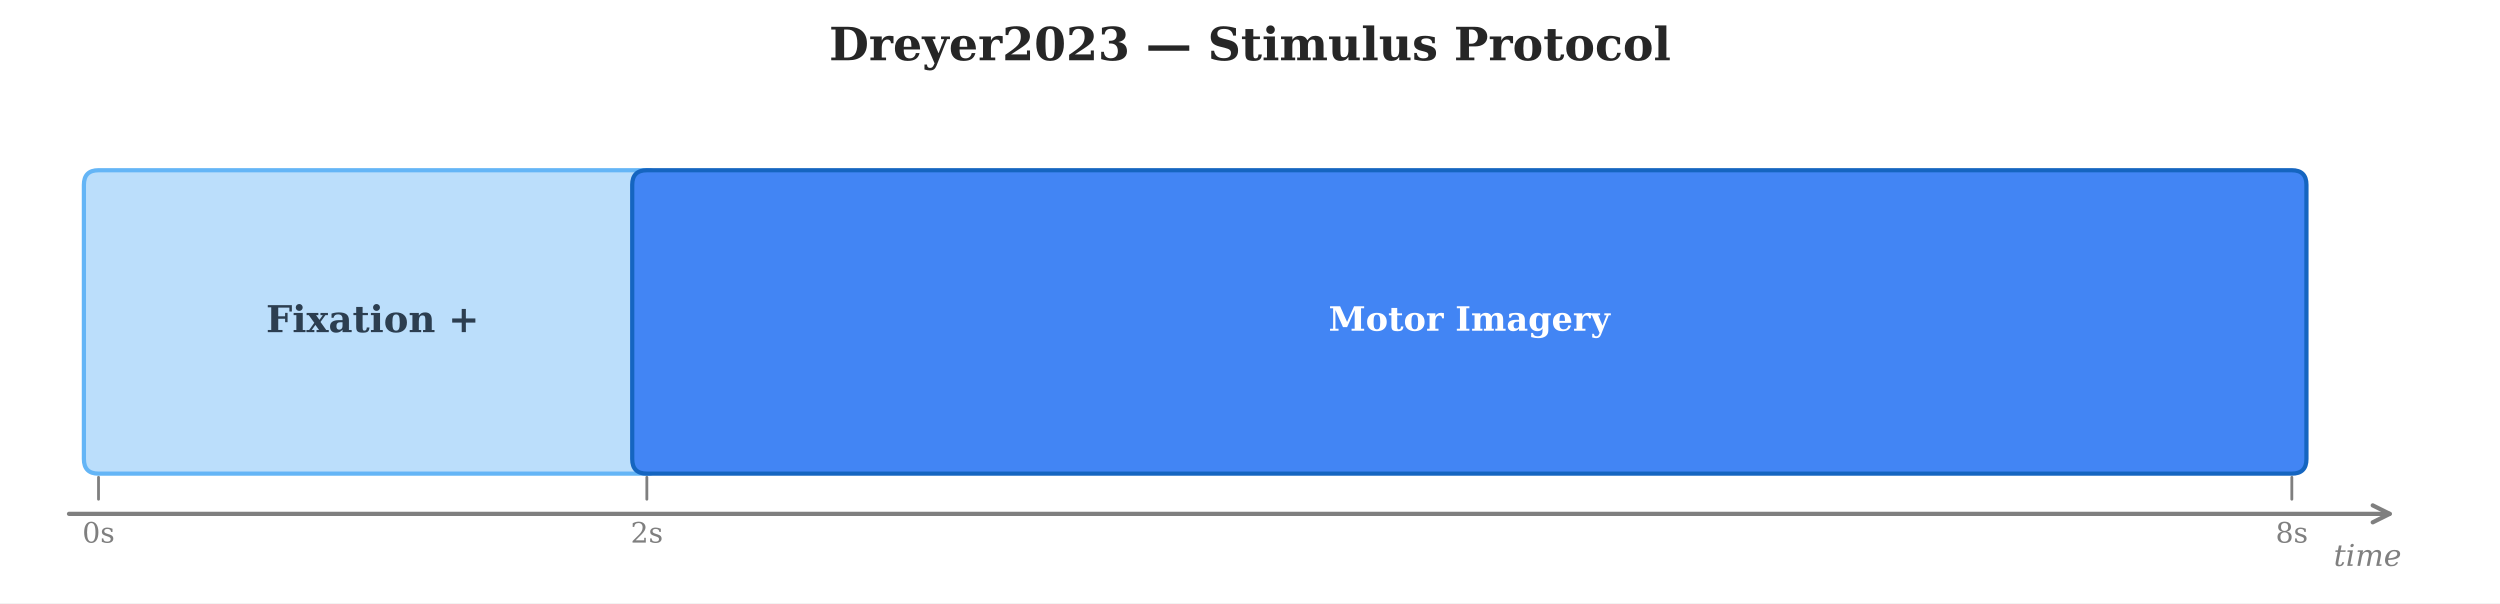
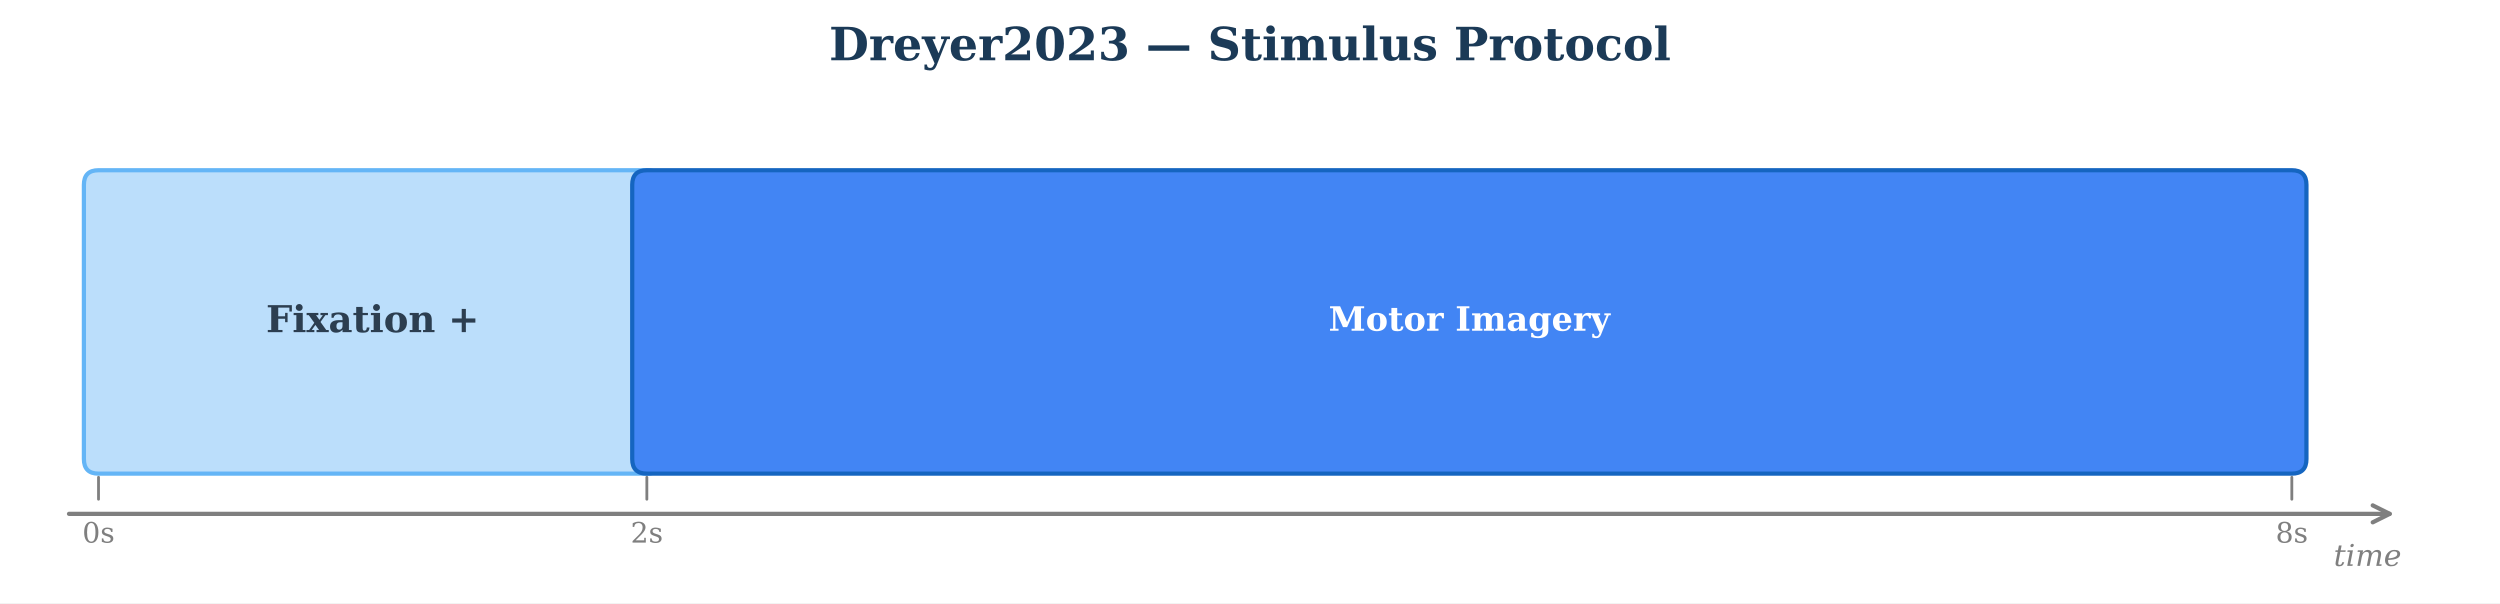
<svg xmlns="http://www.w3.org/2000/svg" xmlns:xlink="http://www.w3.org/1999/xlink" width="708.48pt" height="170.95pt" viewBox="0 0 708.48 170.95" version="1.1">
  <defs>
    <style type="text/css">*{stroke-linejoin: round; stroke-linecap: butt}</style>
  </defs>
  <g id="figure_1">
    <g id="patch_1">
      <path d="M 0 170.95  L 708.48 170.95  L 708.48 0  L 0 0  z " style="fill: #ffffff" />
    </g>
    <g id="axes_1">
      <g id="patch_2">
-         <path d="M 27.919 134.226  L 183.31 134.226  Q 187.454 134.226 187.454 130.082  L 187.454 52.387  Q 187.454 48.243 183.31 48.243  L 27.919 48.243  Q 23.775 48.243 23.775 52.387  L 23.775 130.082  Q 23.775 134.226 27.919 134.226  z " clip-path="url(#pd56ec4b580)" style="fill: #bbdefb; stroke: #64b5f6; stroke-width: 1.2" />
+         <path d="M 27.919 134.226  L 183.31 134.226  Q 187.454 134.226 187.454 130.082  L 187.454 52.387  Q 187.454 48.243 183.31 48.243  L 27.919 48.243  Q 23.775 48.243 23.775 52.387  L 23.775 130.082  Q 23.775 134.226 27.919 134.226  z " clip-path="url(#pddd378d1ec)" style="fill: #bbdefb; stroke: #64b5f6; stroke-width: 1.2" />
      </g>
      <g id="patch_3">
-         <path d="M 183.31 134.226  L 649.483 134.226  Q 653.627 134.226 653.627 130.082  L 653.627 52.387  Q 653.627 48.243 649.483 48.243  L 183.31 48.243  Q 179.166 48.243 179.166 52.387  L 179.166 130.082  Q 179.166 134.226 183.31 134.226  z " clip-path="url(#pd56ec4b580)" style="fill: #4285f4; stroke: #1565c0; stroke-width: 1.2" />
+         <path d="M 183.31 134.226  L 649.483 134.226  Q 653.627 134.226 653.627 130.082  L 653.627 52.387  Q 653.627 48.243 649.483 48.243  L 183.31 48.243  Q 179.166 48.243 179.166 52.387  L 179.166 130.082  Q 179.166 134.226 183.31 134.226  z " clip-path="url(#pddd378d1ec)" style="fill: #4285f4; stroke: #1565c0; stroke-width: 1.2" />
      </g>
      <g id="line2d_1">
-         <path d="M 27.919 135.262  L 27.919 141.477  " clip-path="url(#pd56ec4b580)" style="fill: none; stroke: #7f7f7f; stroke-width: 0.8; stroke-linecap: round" />
+         <path d="M 27.919 135.262  L 27.919 141.477  " clip-path="url(#pddd378d1ec)" style="fill: none; stroke: #7f7f7f; stroke-width: 0.8; stroke-linecap: round" />
      </g>
      <g id="line2d_2">
-         <path d="M 183.31 135.262  L 183.31 141.477  " clip-path="url(#pd56ec4b580)" style="fill: none; stroke: #7f7f7f; stroke-width: 0.8; stroke-linecap: round" />
+         <path d="M 183.31 135.262  L 183.31 141.477  " clip-path="url(#pddd378d1ec)" style="fill: none; stroke: #7f7f7f; stroke-width: 0.8; stroke-linecap: round" />
      </g>
      <g id="line2d_3">
-         <path d="M 649.483 135.262  L 649.483 141.477  " clip-path="url(#pd56ec4b580)" style="fill: none; stroke: #7f7f7f; stroke-width: 0.8; stroke-linecap: round" />
+         <path d="M 649.483 135.262  L 649.483 141.477  " clip-path="url(#pddd378d1ec)" style="fill: none; stroke: #7f7f7f; stroke-width: 0.8; stroke-linecap: round" />
      </g>
      <g id="text_1">
-         <g clip-path="url(#pd56ec4b580)">
+         <g clip-path="url(#pddd378d1ec)">
          <g style="fill: #2c3e50" transform="translate(75.39566 94.13173) scale(0.105 -0.105)">
            <defs>
              <path id="DejaVuSerif-Bold-46" d="M 300 0  L 300 378  L 897 378  L 897 4288  L 300 4288  L 300 4666  L 4459 4666  L 4459 3566  L 4031 3566  L 4031 4238  L 2106 4238  L 2106 2741  L 3291 2741  L 3291 3334  L 3719 3334  L 3719 1722  L 3291 1722  L 3291 2316  L 2106 2316  L 2106 378  L 2841 378  L 2841 0  L 300 0  z " transform="scale(0.015625)" />
              <path id="DejaVuSerif-Bold-69" d="M 588 4263  Q 588 4516 763 4689  Q 938 4863 1191 4863  Q 1438 4863 1611 4689  Q 1784 4516 1784 4263  Q 1784 4016 1611 3842  Q 1438 3669 1191 3669  Q 938 3669 763 3841  Q 588 4013 588 4263  z M 1797 378  L 2272 378  L 2272 0  L 219 0  L 219 378  L 691 378  L 691 2944  L 219 2944  L 219 3322  L 1797 3322  L 1797 378  z " transform="scale(0.015625)" />
              <path id="DejaVuSerif-Bold-78" d="M 2247 2119  L 2834 2944  L 2425 2944  L 2425 3322  L 3719 3322  L 3719 2944  L 3278 2944  L 2431 1759  L 3419 378  L 3859 378  L 3859 0  L 1747 0  L 1747 378  L 2175 378  L 1550 1253  L 922 378  L 1369 378  L 1369 0  L 0 0  L 0 378  L 475 378  L 1356 1619  L 403 2944  L 31 2944  L 31 3322  L 2059 3322  L 2059 2944  L 1656 2944  L 2247 2119  z " transform="scale(0.015625)" />
              <path id="DejaVuSerif-Bold-61" d="M 3525 2041  L 3525 378  L 4000 378  L 4000 0  L 2419 0  L 2419 422  Q 2200 159 1931 34  Q 1663 -91 1319 -91  Q 809 -91 536 182  Q 263 456 263 966  Q 263 1525 655 1803  Q 1047 2081 1838 2081  L 2419 2081  L 2419 2278  Q 2419 2681 2228 2873  Q 2038 3066 1638 3066  Q 1306 3066 1126 2930  Q 947 2794 872 2484  L 519 2484  L 519 3200  Q 816 3306 1134 3359  Q 1453 3413 1806 3413  Q 2697 3413 3111 3081  Q 3525 2750 3525 2041  z M 2419 1044  L 2419 1709  L 2003 1709  Q 1694 1709 1528 1540  Q 1363 1372 1363 1056  Q 1363 741 1483 584  Q 1603 428 1850 428  Q 2106 428 2262 597  Q 2419 766 2419 1044  z " transform="scale(0.015625)" />
              <path id="DejaVuSerif-Bold-74" d="M 634 2944  L 153 2944  L 153 3322  L 634 3322  L 634 4353  L 1741 4353  L 1741 3322  L 2663 3322  L 2663 2944  L 1741 2944  L 1741 909  Q 1741 475 1809 369  Q 1878 263 2059 263  Q 2259 263 2356 397  Q 2453 531 2459 813  L 2925 813  Q 2897 313 2651 111  Q 2406 -91 1806 -91  Q 1122 -91 878 123  Q 634 338 634 909  L 634 2944  z " transform="scale(0.015625)" />
              <path id="DejaVuSerif-Bold-6f" d="M 2138 263  Q 2488 263 2630 563  Q 2772 863 2772 1663  Q 2772 2463 2631 2761  Q 2491 3059 2138 3059  Q 1784 3059 1640 2757  Q 1497 2456 1497 1663  Q 1497 869 1640 566  Q 1784 263 2138 263  z M 2138 -91  Q 1259 -91 761 376  Q 263 844 263 1663  Q 263 2484 761 2948  Q 1259 3413 2138 3413  Q 3019 3413 3516 2948  Q 4013 2484 4013 1663  Q 4013 844 3514 376  Q 3016 -91 2138 -91  z " transform="scale(0.015625)" />
              <path id="DejaVuSerif-Bold-6e" d="M 219 0  L 219 378  L 691 378  L 691 2944  L 219 2944  L 219 3322  L 1797 3322  L 1797 2853  Q 1997 3150 2253 3281  Q 2509 3413 2900 3413  Q 3459 3413 3745 3083  Q 4031 2753 4031 2113  L 4031 378  L 4506 378  L 4506 0  L 2522 0  L 2522 378  L 2925 378  L 2925 2144  Q 2925 2566 2817 2730  Q 2709 2894 2444 2894  Q 2109 2894 1953 2648  Q 1797 2403 1797 1869  L 1797 378  L 2203 378  L 2203 0  L 219 0  z " transform="scale(0.015625)" />
              <path id="DejaVuSerif-Bold-20" transform="scale(0.015625)" />
              <path id="DejaVuSerif-Bold-2b" d="M 3041 4013  L 3041 2369  L 4684 2369  L 4684 1650  L 3041 1650  L 3041 6  L 2322 6  L 2322 1650  L 678 1650  L 678 2369  L 2322 2369  L 2322 4013  L 3041 4013  z " transform="scale(0.015625)" />
            </defs>
            <use xlink:href="#DejaVuSerif-Bold-46" />
            <use xlink:href="#DejaVuSerif-Bold-69" transform="translate(70.99609 0)" />
            <use xlink:href="#DejaVuSerif-Bold-78" transform="translate(108.9844 0)" />
            <use xlink:href="#DejaVuSerif-Bold-61" transform="translate(168.6035 0)" />
            <use xlink:href="#DejaVuSerif-Bold-74" transform="translate(233.3984 0)" />
            <use xlink:href="#DejaVuSerif-Bold-69" transform="translate(279.5898 0)" />
            <use xlink:href="#DejaVuSerif-Bold-6f" transform="translate(317.5781 0)" />
            <use xlink:href="#DejaVuSerif-Bold-6e" transform="translate(384.2773 0)" />
            <use xlink:href="#DejaVuSerif-Bold-20" transform="translate(456.9824 0)" />
            <use xlink:href="#DejaVuSerif-Bold-2b" transform="translate(491.7969 0)" />
          </g>
        </g>
      </g>
      <g id="text_2">
-         <g clip-path="url(#pd56ec4b580)">
+         <g clip-path="url(#pddd378d1ec)">
          <g style="fill: #ffffff" transform="translate(376.5194 93.72071) scale(0.095 -0.095)">
            <defs>
              <path id="DejaVuSerif-Bold-4d" d="M 269 0  L 269 378  L 863 378  L 863 4288  L 269 4288  L 269 4666  L 2194 4666  L 3525 1672  L 4863 4666  L 6784 4666  L 6784 4288  L 6188 4288  L 6188 378  L 6784 378  L 6784 0  L 4384 0  L 4384 378  L 4978 378  L 4978 3938  L 3531 684  L 2741 684  L 1300 3938  L 1300 378  L 1894 378  L 1894 0  L 269 0  z " transform="scale(0.015625)" />
              <path id="DejaVuSerif-Bold-72" d="M 3438 3359  L 3438 2369  L 3084 2369  Q 3066 2634 2941 2764  Q 2816 2894 2578 2894  Q 2216 2894 2006 2575  Q 1797 2256 1797 1691  L 1797 378  L 2400 378  L 2400 0  L 219 0  L 219 378  L 691 378  L 691 2944  L 184 2944  L 184 3322  L 1797 3322  L 1797 2731  Q 1959 3078 2226 3245  Q 2494 3413 2881 3413  Q 2978 3413 3117 3398  Q 3256 3384 3438 3359  z " transform="scale(0.015625)" />
              <path id="DejaVuSerif-Bold-49" d="M 300 0  L 300 378  L 897 378  L 897 4288  L 300 4288  L 300 4666  L 2700 4666  L 2700 4288  L 2100 4288  L 2100 378  L 2700 378  L 2700 0  L 300 0  z " transform="scale(0.015625)" />
              <path id="DejaVuSerif-Bold-6d" d="M 3884 2778  Q 4116 3109 4384 3261  Q 4653 3413 5013 3413  Q 5584 3413 5867 3089  Q 6150 2766 6150 2113  L 6150 378  L 6625 378  L 6625 0  L 4647 0  L 4647 378  L 5044 378  L 5044 1947  Q 5044 2569 4948 2731  Q 4853 2894 4594 2894  Q 4300 2894 4137 2667  Q 3975 2441 3975 2022  L 3975 378  L 4372 378  L 4372 0  L 2472 0  L 2472 378  L 2869 378  L 2869 1947  Q 2869 2569 2772 2731  Q 2675 2894 2419 2894  Q 2122 2894 1959 2667  Q 1797 2441 1797 2022  L 1797 378  L 2194 378  L 2194 0  L 219 0  L 219 378  L 691 378  L 691 2944  L 219 2944  L 219 3322  L 1797 3322  L 1797 2853  Q 1991 3144 2241 3278  Q 2491 3413 2834 3413  Q 3241 3413 3494 3258  Q 3747 3103 3884 2778  z " transform="scale(0.015625)" />
              <path id="DejaVuSerif-Bold-67" d="M 3853 2944  L 3853 44  Q 3853 -656 3354 -1039  Q 2856 -1422 1947 -1422  Q 1616 -1422 1275 -1370  Q 934 -1319 575 -1216  L 575 -422  L 928 -422  Q 975 -750 1192 -909  Q 1409 -1069 1813 -1069  Q 2325 -1069 2536 -823  Q 2747 -578 2747 44  L 2747 422  Q 2606 163 2367 36  Q 2128 -91 1778 -91  Q 1072 -91 667 378  Q 263 847 263 1663  Q 263 2481 667 2947  Q 1072 3413 1778 3413  Q 2128 3413 2367 3286  Q 2606 3159 2747 2900  L 2747 3322  L 4325 3322  L 4325 2944  L 3853 2944  z M 2747 1825  Q 2747 2406 2597 2665  Q 2447 2925 2119 2925  Q 1775 2925 1636 2651  Q 1497 2378 1497 1663  Q 1497 947 1637 672  Q 1778 397 2119 397  Q 2447 397 2597 656  Q 2747 916 2747 1497  L 2747 1825  z " transform="scale(0.015625)" />
              <path id="DejaVuSerif-Bold-65" d="M 2566 1875  Q 2566 2531 2444 2795  Q 2322 3059 2028 3059  Q 1744 3059 1620 2800  Q 1497 2541 1497 1931  L 1497 1875  L 2566 1875  z M 3781 1503  L 1497 1503  L 1497 1478  Q 1497 834 1690 548  Q 1884 263 2316 263  Q 2675 263 2897 453  Q 3119 644 3181 1006  L 3700 1006  Q 3566 441 3166 175  Q 2766 -91 2047 -91  Q 1184 -91 723 364  Q 263 819 263 1663  Q 263 2488 734 2950  Q 1206 3413 2047 3413  Q 2872 3413 3312 2927  Q 3753 2441 3781 1503  z " transform="scale(0.015625)" />
              <path id="DejaVuSerif-Bold-79" d="M 1997 -750  Q 1847 -1116 1634 -1269  Q 1422 -1422 1063 -1422  Q 909 -1422 721 -1387  Q 534 -1353 313 -1288  L 313 -594  L 666 -597  Q 675 -838 779 -953  Q 884 -1069 1094 -1069  Q 1297 -1069 1422 -958  Q 1547 -847 1672 -538  L 1722 -422  L 275 2944  L -84 2944  L -84 3322  L 1831 3322  L 1831 2944  L 1434 2944  L 2278 978  L 3066 2944  L 2625 2944  L 2625 3322  L 3872 3322  L 3872 2944  L 3469 2944  L 1997 -750  z " transform="scale(0.015625)" />
            </defs>
            <use xlink:href="#DejaVuSerif-Bold-4d" />
            <use xlink:href="#DejaVuSerif-Bold-6f" transform="translate(110.6934 0)" />
            <use xlink:href="#DejaVuSerif-Bold-74" transform="translate(177.3926 0)" />
            <use xlink:href="#DejaVuSerif-Bold-6f" transform="translate(223.584 0)" />
            <use xlink:href="#DejaVuSerif-Bold-72" transform="translate(290.2832 0)" />
            <use xlink:href="#DejaVuSerif-Bold-20" transform="translate(342.9688 0)" />
            <use xlink:href="#DejaVuSerif-Bold-49" transform="translate(377.7832 0)" />
            <use xlink:href="#DejaVuSerif-Bold-6d" transform="translate(424.5605 0)" />
            <use xlink:href="#DejaVuSerif-Bold-61" transform="translate(530.3711 0)" />
            <use xlink:href="#DejaVuSerif-Bold-67" transform="translate(595.166 0)" />
            <use xlink:href="#DejaVuSerif-Bold-65" transform="translate(665.0879 0)" />
            <use xlink:href="#DejaVuSerif-Bold-72" transform="translate(728.7109 0)" />
            <use xlink:href="#DejaVuSerif-Bold-79" transform="translate(781.3965 0)" />
          </g>
        </g>
      </g>
      <g id="text_3">
        <g style="fill: #7f7f7f" transform="translate(23.32131 153.7719) scale(0.08 -0.08)">
          <defs>
            <path id="DejaVuSerif-30" d="M 2034 219  Q 2513 219 2750 744  Q 2988 1269 2988 2328  Q 2988 3391 2750 3916  Q 2513 4441 2034 4441  Q 1556 4441 1318 3916  Q 1081 3391 1081 2328  Q 1081 1269 1318 744  Q 1556 219 2034 219  z M 2034 -91  Q 1275 -91 848 546  Q 422 1184 422 2328  Q 422 3475 848 4112  Q 1275 4750 2034 4750  Q 2797 4750 3222 4112  Q 3647 3475 3647 2328  Q 3647 1184 3222 546  Q 2797 -91 2034 -91  z " transform="scale(0.015625)" />
            <path id="DejaVuSerif-73" d="M 359 184  L 359 959  L 691 959  Q 703 588 923 403  Q 1144 219 1575 219  Q 1963 219 2166 364  Q 2369 509 2369 788  Q 2369 1006 2220 1140  Q 2072 1275 1594 1428  L 1178 1569  Q 750 1706 558 1912  Q 366 2119 366 2438  Q 366 2894 700 3153  Q 1034 3413 1625 3413  Q 1888 3413 2178 3344  Q 2469 3275 2778 3144  L 2778 2419  L 2447 2419  Q 2434 2741 2221 2922  Q 2009 3103 1644 3103  Q 1281 3103 1095 2975  Q 909 2847 909 2591  Q 909 2381 1050 2254  Q 1191 2128 1613 1997  L 2069 1856  Q 2541 1709 2748 1489  Q 2956 1269 2956 922  Q 2956 450 2595 179  Q 2234 -91 1600 -91  Q 1278 -91 972 -22  Q 666 47 359 184  z " transform="scale(0.015625)" />
          </defs>
          <use xlink:href="#DejaVuSerif-30" />
          <use xlink:href="#DejaVuSerif-73" transform="translate(63.62305 0)" />
        </g>
      </g>
      <g id="text_4">
        <g style="fill: #7f7f7f" transform="translate(178.7124 153.7719) scale(0.08 -0.08)">
          <defs>
            <path id="DejaVuSerif-32" d="M 819 3553  L 469 3553  L 469 4384  Q 803 4563 1142 4656  Q 1481 4750 1806 4750  Q 2534 4750 2956 4397  Q 3378 4044 3378 3438  Q 3378 2753 2422 1800  Q 2347 1728 2309 1691  L 1131 513  L 3078 513  L 3078 1088  L 3444 1088  L 3444 0  L 434 0  L 434 341  L 1850 1753  Q 2319 2222 2519 2614  Q 2719 3006 2719 3438  Q 2719 3909 2473 4175  Q 2228 4441 1797 4441  Q 1350 4441 1106 4219  Q 863 3997 819 3553  z " transform="scale(0.015625)" />
          </defs>
          <use xlink:href="#DejaVuSerif-32" />
          <use xlink:href="#DejaVuSerif-73" transform="translate(63.62305 0)" />
        </g>
      </g>
      <g id="text_5">
        <g style="fill: #7f7f7f" transform="translate(644.8855 153.7719) scale(0.08 -0.08)">
          <defs>
            <path id="DejaVuSerif-38" d="M 2981 1275  Q 2981 1775 2732 2051  Q 2484 2328 2034 2328  Q 1584 2328 1336 2051  Q 1088 1775 1088 1275  Q 1088 772 1336 495  Q 1584 219 2034 219  Q 2484 219 2732 495  Q 2981 772 2981 1275  z M 2853 3541  Q 2853 3966 2637 4203  Q 2422 4441 2034 4441  Q 1650 4441 1433 4203  Q 1216 3966 1216 3541  Q 1216 3113 1433 2875  Q 1650 2638 2034 2638  Q 2422 2638 2637 2875  Q 2853 3113 2853 3541  z M 2516 2484  Q 3047 2413 3344 2092  Q 3641 1772 3641 1275  Q 3641 619 3225 264  Q 2809 -91 2034 -91  Q 1263 -91 845 264  Q 428 619 428 1275  Q 428 1772 725 2092  Q 1022 2413 1556 2484  Q 1084 2569 832 2842  Q 581 3116 581 3541  Q 581 4103 968 4426  Q 1356 4750 2034 4750  Q 2713 4750 3100 4426  Q 3488 4103 3488 3541  Q 3488 3116 3236 2842  Q 2984 2569 2516 2484  z " transform="scale(0.015625)" />
          </defs>
          <use xlink:href="#DejaVuSerif-38" />
          <use xlink:href="#DejaVuSerif-73" transform="translate(63.62305 0)" />
        </g>
      </g>
      <g id="patch_4">
        <path d="M 19.56 145.621  Q 349.061 145.621 677.22 145.621  " style="fill: none; stroke: #7f7f7f; stroke-width: 1.2; stroke-linecap: round" />
        <path d="M 672.42 143.221  L 677.22 145.621  L 672.42 148.021  " style="fill: none; stroke: #7f7f7f; stroke-width: 1.2; stroke-linecap: round" />
      </g>
      <g id="text_6">
        <g style="fill: #7f7f7f" transform="translate(661.3353 160.3674) scale(0.085 -0.085)">
          <defs>
            <path id="DejaVuSerif-Italic-74" d="M 856 2988  L 350 2988  L 416 3322  L 922 3322  L 1122 4353  L 1700 4353  L 1500 3322  L 2581 3322  L 2516 2988  L 1434 2988  L 1025 878  Q 978 631 978 488  Q 978 388 1000 338  Q 1059 219 1278 219  Q 1503 219 1633 351  Q 1763 484 1825 781  L 2259 781  Q 2147 328 1884 118  Q 1622 -91 1169 -91  Q 672 -91 506 131  Q 406 266 406 516  Q 406 675 447 878  L 856 2988  z " transform="scale(0.015625)" />
            <path id="DejaVuSerif-Italic-69" d="M 1009 4353  Q 1038 4497 1163 4603  Q 1288 4709 1434 4709  Q 1578 4709 1663 4603  Q 1728 4522 1728 4422  Q 1728 4388 1719 4353  Q 1691 4206 1567 4103  Q 1444 4000 1297 4000  Q 1150 4000 1066 4103  Q 1003 4181 1003 4281  Q 1003 4316 1009 4353  z M 963 331  L 1506 331  L 1444 0  L 325 0  L 903 2988  L 353 2988  L 419 3322  L 1544 3322  L 963 331  z " transform="scale(0.015625)" />
            <path id="DejaVuSerif-Italic-6d" d="M 3503 2675  Q 3741 3041 4034 3227  Q 4328 3413 4672 3413  Q 5194 3413 5388 3088  Q 5503 2894 5503 2578  Q 5503 2372 5453 2113  L 5106 331  L 5625 331  L 5563 0  L 4469 0  L 4866 2047  Q 4913 2291 4913 2466  Q 4913 2659 4856 2772  Q 4750 2988 4403 2988  Q 4019 2988 3761 2697  Q 3503 2406 3394 1850  L 3034 0  L 2459 0  L 2863 2069  Q 2906 2303 2906 2472  Q 2906 2666 2850 2775  Q 2741 2988 2394 2988  Q 2009 2988 1751 2697  Q 1494 2406 1384 1850  L 1025 0  L 450 0  L 1031 2994  L 481 2994  L 544 3322  L 1669 3322  L 1556 2731  Q 1778 3063 2059 3238  Q 2341 3413 2653 3413  Q 3041 3413 3262 3220  Q 3484 3028 3503 2675  z " transform="scale(0.015625)" />
            <path id="DejaVuSerif-Italic-65" d="M 938 1275  Q 925 1156 925 1050  Q 925 756 1031 563  Q 1216 219 1709 219  Q 2072 219 2250 328  Q 2569 525 2644 778  L 3066 778  Q 2941 381 2475 103  Q 2150 -91 1506 -91  Q 863 -91 516 388  Q 272 722 272 1206  Q 272 1419 319 1659  Q 472 2450 1000 2931  Q 1528 3413 2278 3413  Q 3500 3413 3500 2547  Q 3500 1913 2859 1603  Q 2206 1288 938 1275  z M 2541 1975  Q 2891 2181 2891 2569  Q 2891 3103 2181 3103  Q 1763 3103 1472 2784  Q 1181 2466 1003 1606  Q 2006 1653 2541 1975  z " transform="scale(0.015625)" />
          </defs>
          <use xlink:href="#DejaVuSerif-Italic-74" />
          <use xlink:href="#DejaVuSerif-Italic-69" transform="translate(40.18555 0)" />
          <use xlink:href="#DejaVuSerif-Italic-6d" transform="translate(72.16797 0)" />
          <use xlink:href="#DejaVuSerif-Italic-65" transform="translate(166.9922 0)" />
        </g>
      </g>
      <g id="text_7">
-         <g style="fill: #262626" transform="translate(234.9548 17.07797) scale(0.13 -0.13)">
+         <g style="fill: #1b3a57" transform="translate(234.9548 17.07797) scale(0.13 -0.13)">
          <defs>
            <path id="DejaVuSerif-Bold-44" d="M 2100 378  L 2534 378  Q 3266 378 3605 847  Q 3944 1316 3944 2338  Q 3944 3353 3606 3820  Q 3269 4288 2534 4288  L 2100 4288  L 2100 378  z M 300 0  L 300 378  L 897 378  L 897 4288  L 300 4288  L 300 4666  L 2694 4666  Q 3950 4666 4615 4066  Q 5281 3466 5281 2338  Q 5281 1203 4614 601  Q 3947 0 2694 0  L 300 0  z " transform="scale(0.015625)" />
            <path id="DejaVuSerif-Bold-32" d="M 844 3513  L 469 3513  L 469 4519  Q 850 4634 1223 4692  Q 1597 4750 1978 4750  Q 2869 4750 3367 4386  Q 3866 4022 3866 3372  Q 3866 2909 3591 2542  Q 3316 2175 2541 1672  L 1241 819  L 3450 819  L 3450 1369  L 3878 1369  L 3878 0  L 428 0  L 428 763  L 1119 1241  Q 2003 1850 2297 2278  Q 2591 2706 2591 3278  Q 2591 3819 2367 4101  Q 2144 4384 1716 4384  Q 1347 4384 1125 4161  Q 903 3938 844 3513  z " transform="scale(0.015625)" />
            <path id="DejaVuSerif-Bold-30" d="M 2228 275  Q 2603 275 2742 615  Q 2881 956 2881 2328  Q 2881 3691 2742 4037  Q 2603 4384 2228 4384  Q 1853 4384 1714 4043  Q 1575 3703 1575 2328  Q 1575 956 1714 615  Q 1853 275 2228 275  z M 2228 -91  Q 1294 -91 797 532  Q 300 1156 300 2328  Q 300 3500 797 4125  Q 1294 4750 2228 4750  Q 3159 4750 3656 4125  Q 4153 3500 4153 2328  Q 4153 1156 3656 532  Q 3159 -91 2228 -91  z " transform="scale(0.015625)" />
            <path id="DejaVuSerif-Bold-33" d="M 550 4531  Q 963 4641 1350 4695  Q 1738 4750 2106 4750  Q 2950 4750 3401 4448  Q 3853 4147 3853 3584  Q 3853 3163 3593 2900  Q 3334 2638 2834 2547  Q 3444 2450 3744 2131  Q 4044 1813 4044 1259  Q 4044 606 3526 257  Q 3009 -91 2028 -91  Q 1659 -91 1267 -28  Q 875 34 447 159  L 447 1184  L 825 1184  Q 859 741 1103 508  Q 1347 275 1778 275  Q 2253 275 2512 539  Q 2772 803 2772 1288  Q 2772 1794 2501 2069  Q 2231 2344 1734 2344  L 1528 2344  L 1528 2719  L 1691 2719  Q 2150 2719 2381 2931  Q 2613 3144 2613 3566  Q 2613 3963 2395 4173  Q 2178 4384 1772 4384  Q 1403 4384 1187 4182  Q 972 3981 928 3597  L 550 3597  L 550 4531  z " transform="scale(0.015625)" />
            <path id="DejaVuSerif-Bold-2014" d="M 344 2075  L 6056 2075  L 6056 1325  L 344 1325  L 344 2075  z " transform="scale(0.015625)" />
            <path id="DejaVuSerif-Bold-53" d="M 494 225  L 494 1331  L 891 1331  Q 981 806 1318 547  Q 1656 288 2253 288  Q 2738 288 2991 472  Q 3244 656 3244 1013  Q 3244 1294 3072 1450  Q 2900 1606 2363 1741  L 1663 1913  Q 978 2088 700 2398  Q 422 2709 422 3284  Q 422 3978 883 4364  Q 1344 4750 2175 4750  Q 2584 4750 3026 4681  Q 3469 4613 3944 4475  L 3944 3444  L 3547 3444  Q 3456 3925 3150 4148  Q 2844 4372 2278 4372  Q 1816 4372 1580 4211  Q 1344 4050 1344 3731  Q 1344 3441 1506 3289  Q 1669 3138 2303 2975  L 3003 2803  Q 3653 2641 3945 2297  Q 4238 1953 4238 1350  Q 4238 644 3750 276  Q 3263 -91 2316 -91  Q 1859 -91 1409 -12  Q 959 66 494 225  z " transform="scale(0.015625)" />
            <path id="DejaVuSerif-Bold-75" d="M 3963 3322  L 3963 378  L 4434 378  L 4434 0  L 2853 0  L 2853 469  Q 2656 172 2400 40  Q 2144 -91 1753 -91  Q 1194 -91 908 239  Q 622 569 622 1209  L 622 2944  L 147 2944  L 147 3322  L 1728 3322  L 1728 1381  Q 1728 763 1831 595  Q 1934 428 2209 428  Q 2544 428 2698 675  Q 2853 922 2853 1459  L 2853 2944  L 2450 2944  L 2450 3322  L 3963 3322  z " transform="scale(0.015625)" />
            <path id="DejaVuSerif-Bold-6c" d="M 1797 378  L 2272 378  L 2272 0  L 219 0  L 219 378  L 691 378  L 691 4488  L 219 4488  L 219 4863  L 1797 4863  L 1797 378  z " transform="scale(0.015625)" />
            <path id="DejaVuSerif-Bold-73" d="M 300 97  L 300 1025  L 653 1025  Q 697 653 931 458  Q 1166 263 1569 263  Q 1906 263 2086 380  Q 2266 497 2266 716  Q 2266 916 2152 1025  Q 2038 1134 1709 1216  L 1253 1331  Q 738 1459 506 1698  Q 275 1938 275 2344  Q 275 2884 650 3148  Q 1025 3413 1806 3413  Q 2100 3413 2433 3364  Q 2766 3316 3169 3213  L 3169 2375  L 2816 2375  Q 2788 2716 2573 2887  Q 2359 3059 1959 3059  Q 1622 3059 1448 2951  Q 1275 2844 1275 2638  Q 1275 2469 1375 2372  Q 1475 2275 1734 2209  L 2188 2094  Q 2841 1928 3091 1684  Q 3341 1441 3341 1006  Q 3341 444 2939 176  Q 2538 -91 1691 -91  Q 1381 -91 1034 -44  Q 688 3 300 97  z " transform="scale(0.015625)" />
            <path id="DejaVuSerif-Bold-50" d="M 300 0  L 300 378  L 897 378  L 897 4288  L 300 4288  L 300 4666  L 2956 4666  Q 3734 4666 4193 4295  Q 4653 3925 4653 3303  Q 4653 2678 4192 2304  Q 3731 1931 2956 1931  L 2100 1931  L 2100 378  L 2853 378  L 2853 0  L 300 0  z M 2100 2309  L 2450 2309  Q 2856 2309 3098 2579  Q 3341 2850 3341 3303  Q 3341 3753 3100 4020  Q 2859 4288 2450 4288  L 2100 4288  L 2100 2309  z " transform="scale(0.015625)" />
            <path id="DejaVuSerif-Bold-63" d="M 3609 1038  Q 3491 469 3123 189  Q 2756 -91 2125 -91  Q 1238 -91 750 368  Q 263 828 263 1663  Q 263 2488 744 2950  Q 1225 3413 2081 3413  Q 2428 3413 2781 3347  Q 3134 3281 3500 3150  L 3500 2228  L 3150 2228  Q 3100 2650 2903 2854  Q 2706 3059 2350 3059  Q 1888 3059 1692 2746  Q 1497 2434 1497 1663  Q 1497 909 1687 586  Q 1878 263 2309 263  Q 2644 263 2845 463  Q 3047 663 3091 1038  L 3609 1038  z " transform="scale(0.015625)" />
          </defs>
          <use xlink:href="#DejaVuSerif-Bold-44" />
          <use xlink:href="#DejaVuSerif-Bold-72" transform="translate(86.71875 0)" />
          <use xlink:href="#DejaVuSerif-Bold-65" transform="translate(139.4043 0)" />
          <use xlink:href="#DejaVuSerif-Bold-79" transform="translate(203.0273 0)" />
          <use xlink:href="#DejaVuSerif-Bold-65" transform="translate(261.1328 0)" />
          <use xlink:href="#DejaVuSerif-Bold-72" transform="translate(324.7559 0)" />
          <use xlink:href="#DejaVuSerif-Bold-32" transform="translate(377.4414 0)" />
          <use xlink:href="#DejaVuSerif-Bold-30" transform="translate(447.0215 0)" />
          <use xlink:href="#DejaVuSerif-Bold-32" transform="translate(516.6016 0)" />
          <use xlink:href="#DejaVuSerif-Bold-33" transform="translate(586.1816 0)" />
          <use xlink:href="#DejaVuSerif-Bold-20" transform="translate(655.7617 0)" />
          <use xlink:href="#DejaVuSerif-Bold-2014" transform="translate(690.5762 0)" />
          <use xlink:href="#DejaVuSerif-Bold-20" transform="translate(790.5762 0)" />
          <use xlink:href="#DejaVuSerif-Bold-53" transform="translate(825.3906 0)" />
          <use xlink:href="#DejaVuSerif-Bold-74" transform="translate(897.6074 0)" />
          <use xlink:href="#DejaVuSerif-Bold-69" transform="translate(943.7988 0)" />
          <use xlink:href="#DejaVuSerif-Bold-6d" transform="translate(981.7871 0)" />
          <use xlink:href="#DejaVuSerif-Bold-75" transform="translate(1087.598 0)" />
          <use xlink:href="#DejaVuSerif-Bold-6c" transform="translate(1160.303 0)" />
          <use xlink:href="#DejaVuSerif-Bold-75" transform="translate(1198.291 0)" />
          <use xlink:href="#DejaVuSerif-Bold-73" transform="translate(1270.996 0)" />
          <use xlink:href="#DejaVuSerif-Bold-20" transform="translate(1327.295 0)" />
          <use xlink:href="#DejaVuSerif-Bold-50" transform="translate(1362.109 0)" />
          <use xlink:href="#DejaVuSerif-Bold-72" transform="translate(1437.305 0)" />
          <use xlink:href="#DejaVuSerif-Bold-6f" transform="translate(1489.99 0)" />
          <use xlink:href="#DejaVuSerif-Bold-74" transform="translate(1556.689 0)" />
          <use xlink:href="#DejaVuSerif-Bold-6f" transform="translate(1602.881 0)" />
          <use xlink:href="#DejaVuSerif-Bold-63" transform="translate(1669.58 0)" />
          <use xlink:href="#DejaVuSerif-Bold-6f" transform="translate(1730.469 0)" />
          <use xlink:href="#DejaVuSerif-Bold-6c" transform="translate(1797.168 0)" />
        </g>
      </g>
    </g>
  </g>
  <defs>
-     <clipPath id="pd56ec4b580">
+     <clipPath id="pddd378d1ec">
      <rect x="7.2" y="29.078" width="694.08" height="134.672" />
    </clipPath>
  </defs>
</svg>
